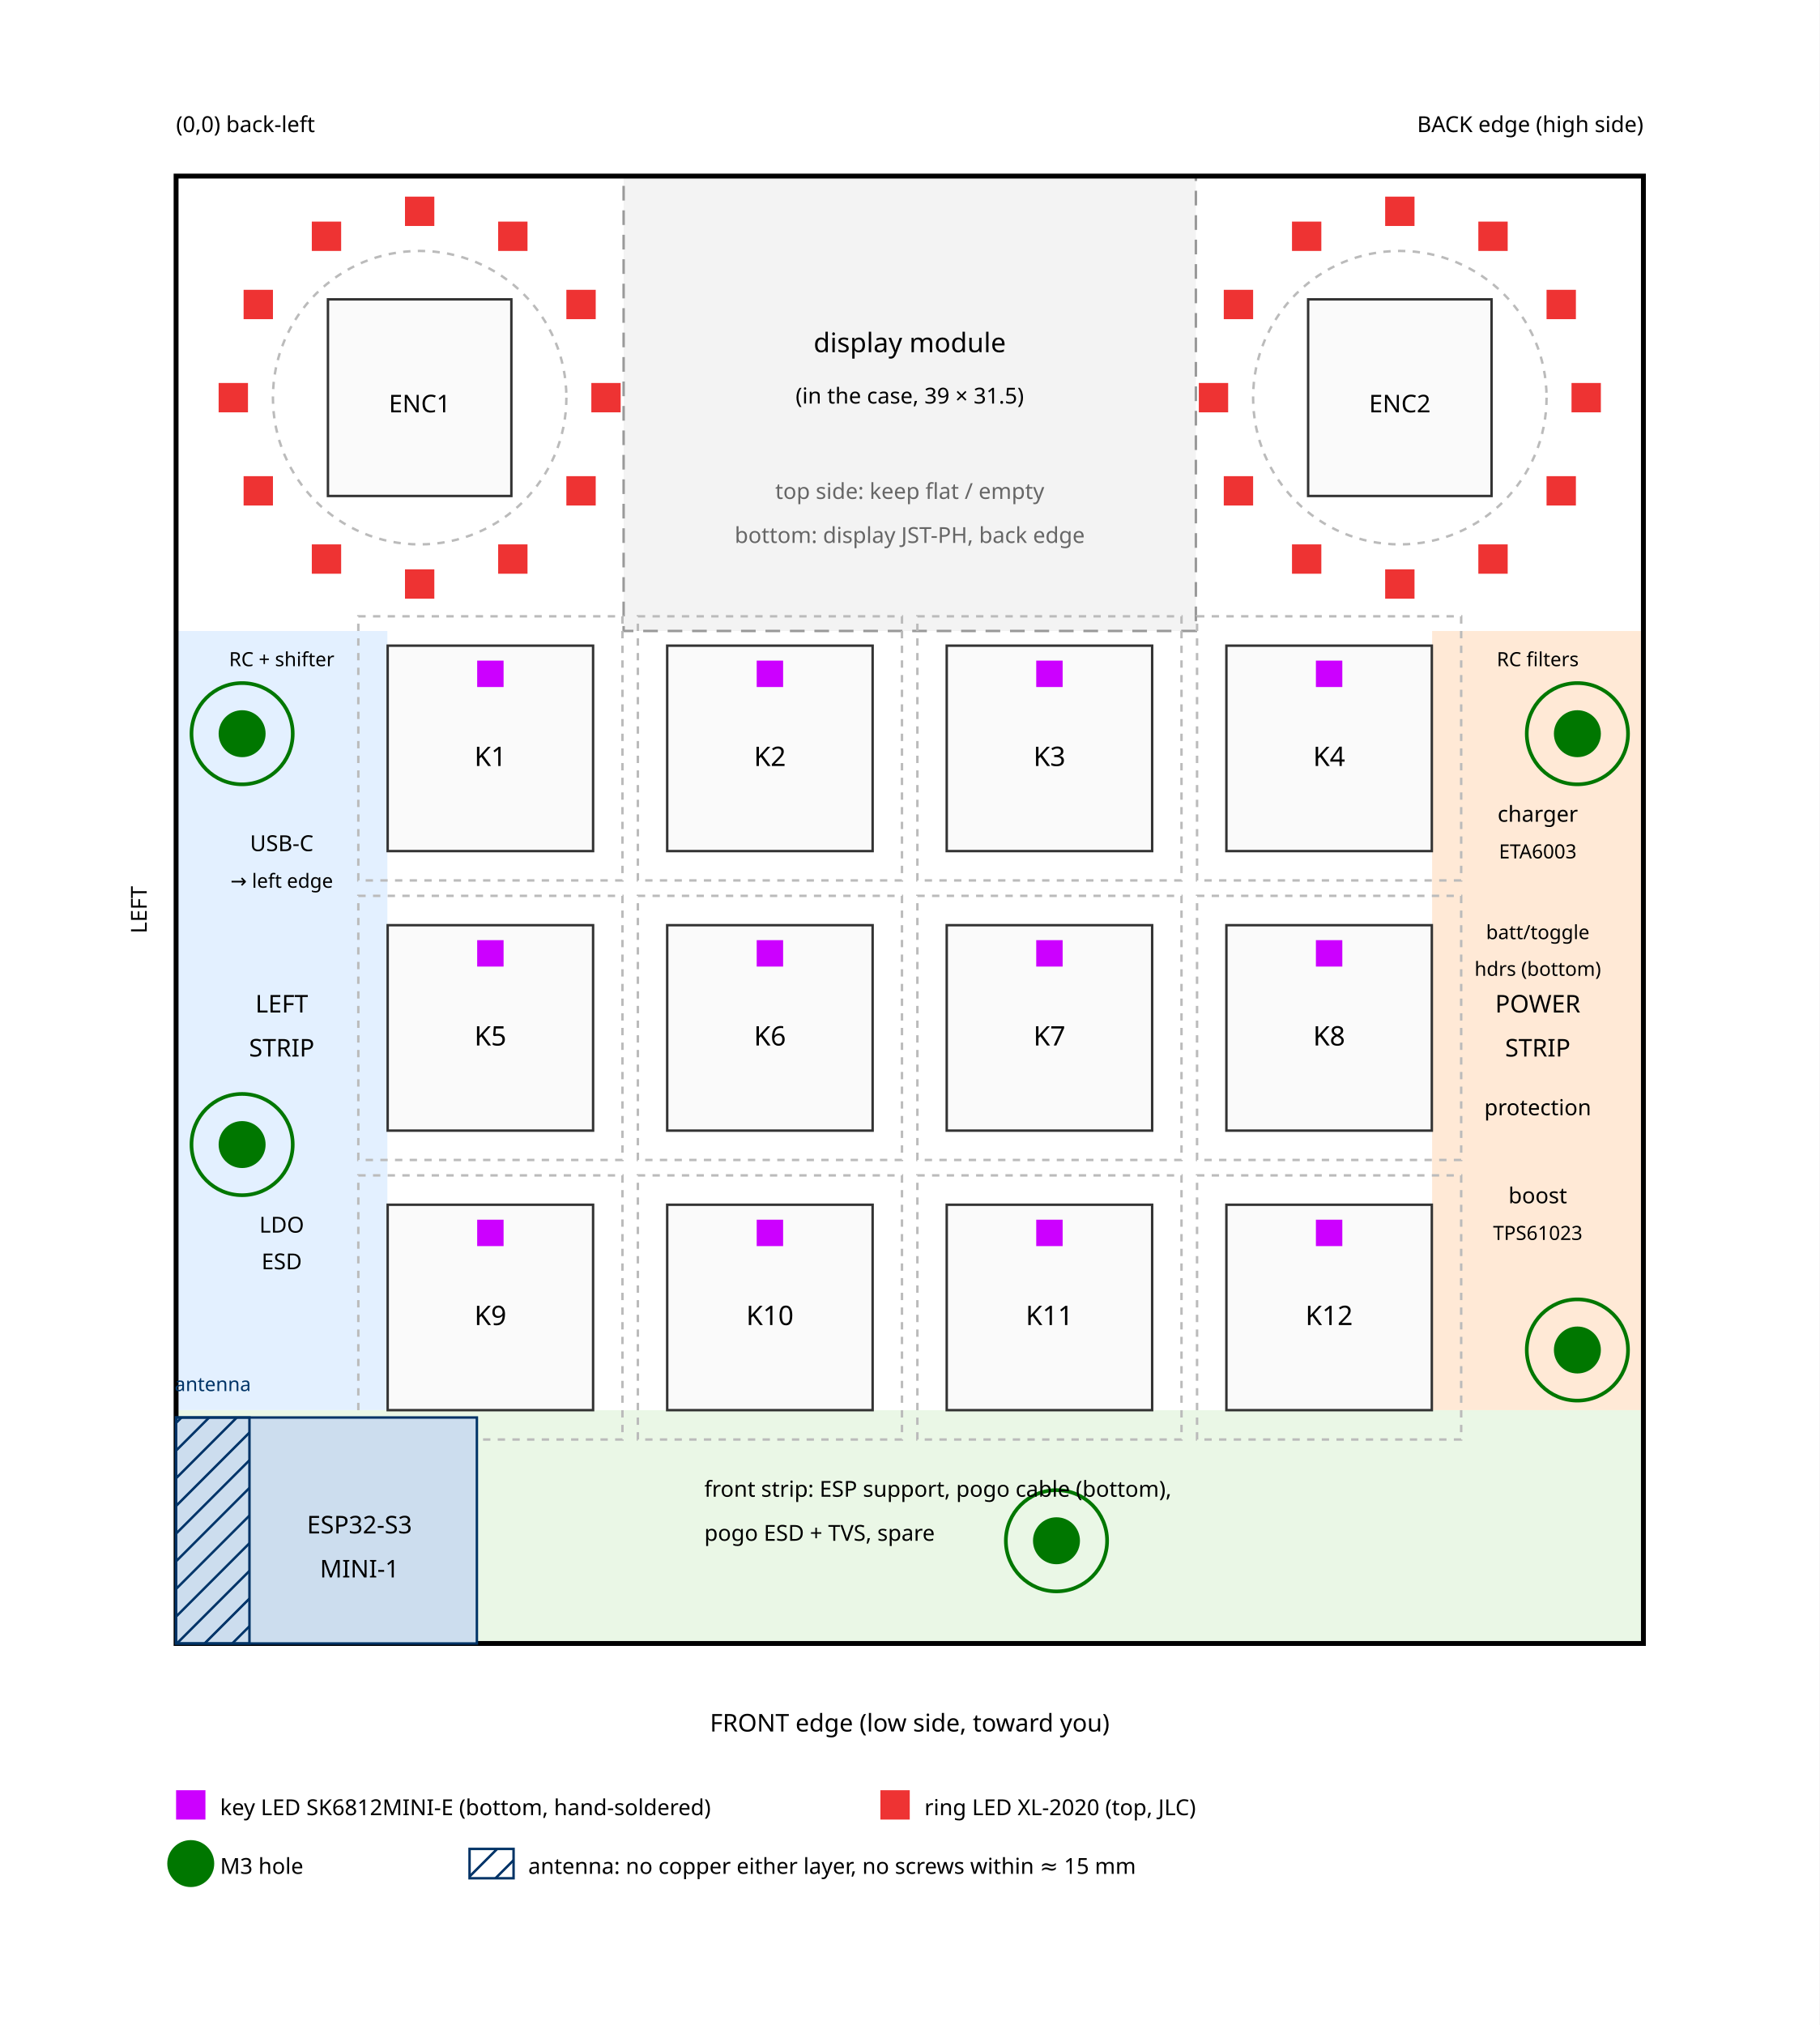
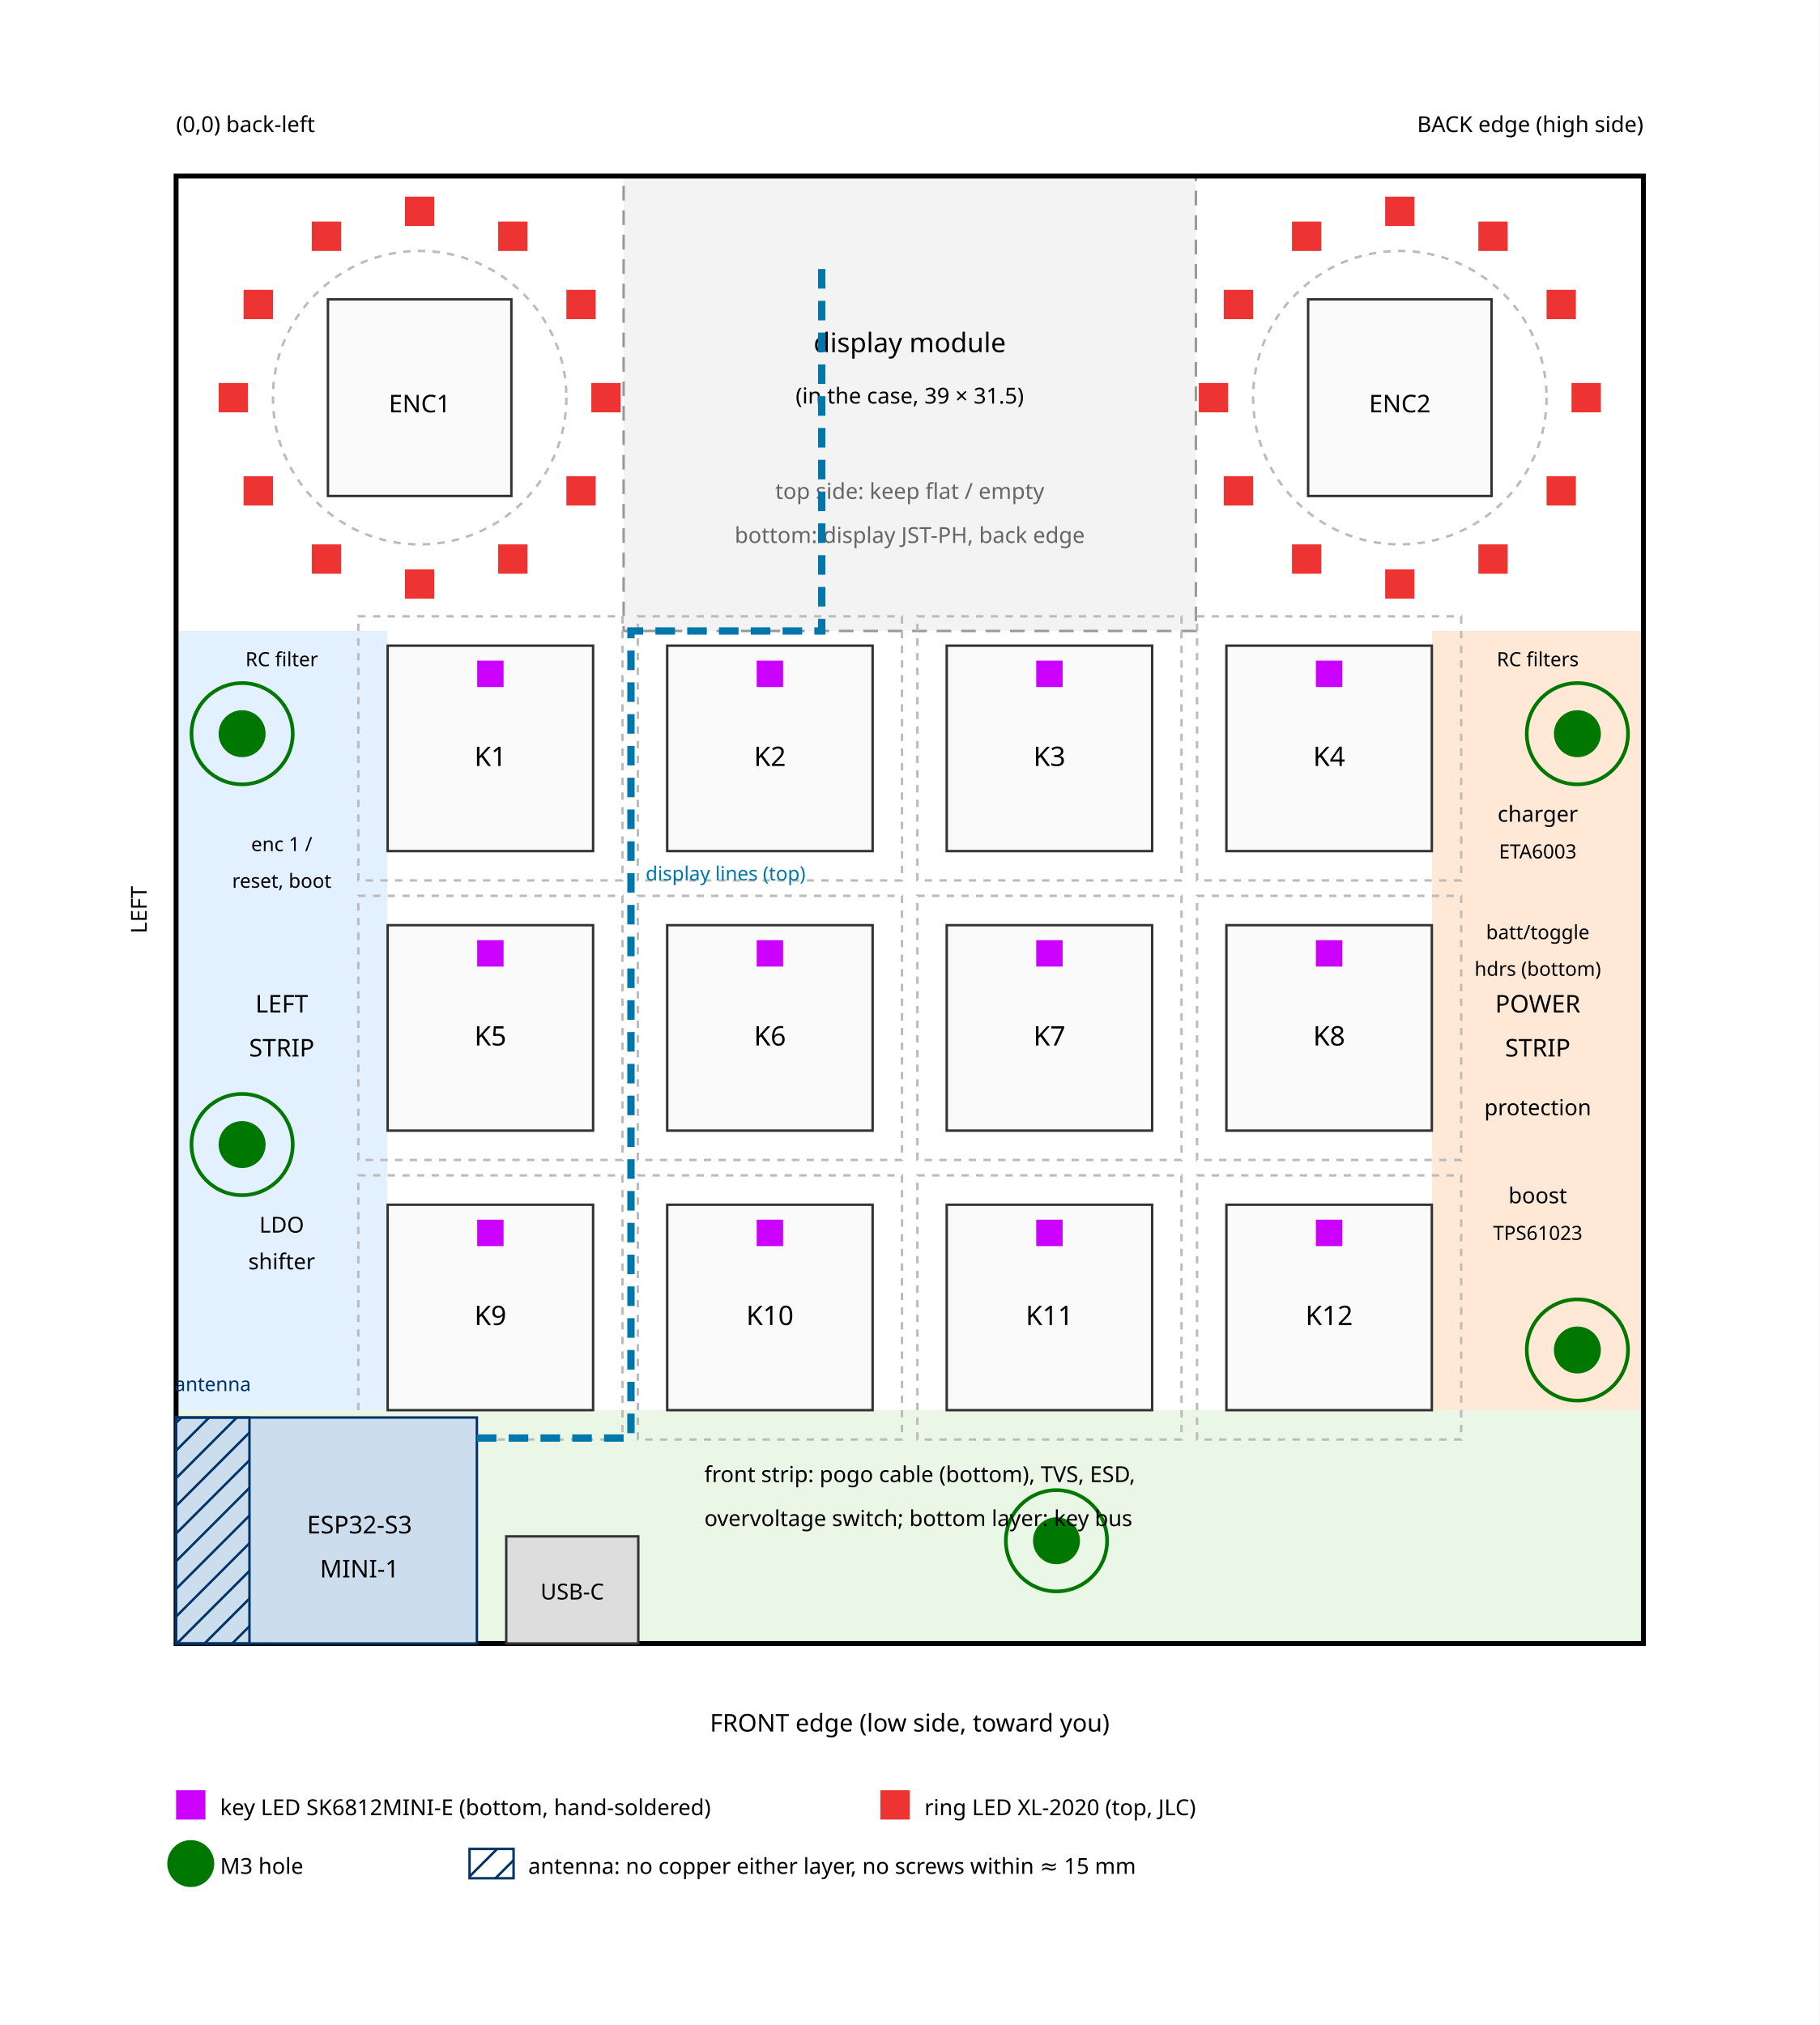
<svg xmlns="http://www.w3.org/2000/svg" width="744" height="828" viewBox="-72 -72 744 828">
  <rect x="-72" y="-72" width="744" height="828" fill="white" />
  <defs>
    <pattern id="h" width="8" height="8" patternUnits="userSpaceOnUse" patternTransform="rotate(45)">
      <line x1="0" y1="0" x2="0" y2="8" stroke="#036" stroke-width="2" />
    </pattern>
  </defs>
  <rect x="0" y="186" width="86.4" height="318.6" fill="#e3f0ff" stroke="none" />
  <text x="43.2" y="342" font-size="10" text-anchor="middle" font-family="sans-serif">LEFT</text>
  <text x="43.2" y="360" font-size="10" text-anchor="middle" font-family="sans-serif">STRIP</text>
  <rect x="513.6" y="186" width="86.4" height="318.6" fill="#ffe9d6" stroke="none" />
  <text x="556.8" y="342" font-size="10" text-anchor="middle" font-family="sans-serif">POWER</text>
  <text x="556.8" y="360" font-size="10" text-anchor="middle" font-family="sans-serif">STRIP</text>
  <rect x="0" y="504.6" width="600" height="95.4" fill="#eaf7e6" stroke="none" />
  <rect x="183.0" y="0" width="234" height="186" fill="#f3f3f3" stroke="#999" stroke-dasharray="6,4" />
  <text x="300" y="72" font-size="11" text-anchor="middle" font-family="sans-serif">display module</text>
  <text x="300" y="93.0" font-size="9" text-anchor="middle" font-family="sans-serif">(in the case, 39 × 31.5)</text>
  <text x="300" y="132" font-size="9" text-anchor="middle" font-family="sans-serif" fill="#666">top side: keep flat / empty</text>
  <text x="300" y="150" font-size="9" text-anchor="middle" font-family="sans-serif" fill="#666">bottom: display JST-PH, back edge</text>
  <rect x="0" y="0" width="600" height="600" fill="none" stroke="black" stroke-width="2" />
  <rect x="74.52" y="180.0" width="108" height="108" fill="none" stroke="#bbb" stroke-dasharray="3,3" />
  <rect x="86.52" y="192.0" width="84" height="84" fill="#fafafa" stroke="#333" />
  <rect x="123.12" y="198.12" width="10.8" height="10.8" fill="#c0f" stroke="none" />
  <text x="128.52" y="241.2" font-size="11" text-anchor="middle" font-family="sans-serif">K1</text>
  <rect x="188.82" y="180.0" width="108" height="108" fill="none" stroke="#bbb" stroke-dasharray="3,3" />
  <rect x="200.82" y="192.0" width="84" height="84" fill="#fafafa" stroke="#333" />
  <rect x="237.42" y="198.12" width="10.8" height="10.8" fill="#c0f" stroke="none" />
  <text x="242.82" y="241.2" font-size="11" text-anchor="middle" font-family="sans-serif">K2</text>
  <rect x="303.12" y="180.0" width="108" height="108" fill="none" stroke="#bbb" stroke-dasharray="3,3" />
  <rect x="315.12" y="192.0" width="84" height="84" fill="#fafafa" stroke="#333" />
  <rect x="351.72" y="198.12" width="10.8" height="10.8" fill="#c0f" stroke="none" />
  <text x="357.12" y="241.2" font-size="11" text-anchor="middle" font-family="sans-serif">K3</text>
  <rect x="417.48" y="180.0" width="108" height="108" fill="none" stroke="#bbb" stroke-dasharray="3,3" />
  <rect x="429.48" y="192.0" width="84" height="84" fill="#fafafa" stroke="#333" />
  <rect x="466.08" y="198.12" width="10.8" height="10.8" fill="#c0f" stroke="none" />
  <text x="471.48" y="241.2" font-size="11" text-anchor="middle" font-family="sans-serif">K4</text>
  <rect x="74.52" y="294.3" width="108" height="108" fill="none" stroke="#bbb" stroke-dasharray="3,3" />
  <rect x="86.52" y="306.3" width="84" height="84" fill="#fafafa" stroke="#333" />
  <rect x="123.12" y="312.42" width="10.8" height="10.8" fill="#c0f" stroke="none" />
  <text x="128.52" y="355.5" font-size="11" text-anchor="middle" font-family="sans-serif">K5</text>
  <rect x="188.82" y="294.3" width="108" height="108" fill="none" stroke="#bbb" stroke-dasharray="3,3" />
  <rect x="200.82" y="306.3" width="84" height="84" fill="#fafafa" stroke="#333" />
  <rect x="237.42" y="312.42" width="10.8" height="10.8" fill="#c0f" stroke="none" />
  <text x="242.82" y="355.5" font-size="11" text-anchor="middle" font-family="sans-serif">K6</text>
  <rect x="303.12" y="294.3" width="108" height="108" fill="none" stroke="#bbb" stroke-dasharray="3,3" />
  <rect x="315.12" y="306.3" width="84" height="84" fill="#fafafa" stroke="#333" />
  <rect x="351.72" y="312.42" width="10.8" height="10.8" fill="#c0f" stroke="none" />
  <text x="357.12" y="355.5" font-size="11" text-anchor="middle" font-family="sans-serif">K7</text>
  <rect x="417.48" y="294.3" width="108" height="108" fill="none" stroke="#bbb" stroke-dasharray="3,3" />
  <rect x="429.48" y="306.3" width="84" height="84" fill="#fafafa" stroke="#333" />
  <rect x="466.08" y="312.42" width="10.8" height="10.8" fill="#c0f" stroke="none" />
  <text x="471.48" y="355.5" font-size="11" text-anchor="middle" font-family="sans-serif">K8</text>
  <rect x="74.52" y="408.6" width="108" height="108" fill="none" stroke="#bbb" stroke-dasharray="3,3" />
  <rect x="86.52" y="420.6" width="84" height="84" fill="#fafafa" stroke="#333" />
  <rect x="123.12" y="426.72" width="10.8" height="10.8" fill="#c0f" stroke="none" />
  <text x="128.52" y="469.8" font-size="11" text-anchor="middle" font-family="sans-serif">K9</text>
  <rect x="188.82" y="408.6" width="108" height="108" fill="none" stroke="#bbb" stroke-dasharray="3,3" />
  <rect x="200.82" y="420.6" width="84" height="84" fill="#fafafa" stroke="#333" />
  <rect x="237.42" y="426.72" width="10.8" height="10.8" fill="#c0f" stroke="none" />
  <text x="242.82" y="469.8" font-size="11" text-anchor="middle" font-family="sans-serif">K10</text>
  <rect x="303.12" y="408.6" width="108" height="108" fill="none" stroke="#bbb" stroke-dasharray="3,3" />
  <rect x="315.12" y="420.6" width="84" height="84" fill="#fafafa" stroke="#333" />
  <rect x="351.72" y="426.72" width="10.8" height="10.8" fill="#c0f" stroke="none" />
  <text x="357.12" y="469.8" font-size="11" text-anchor="middle" font-family="sans-serif">K11</text>
  <rect x="417.48" y="408.6" width="108" height="108" fill="none" stroke="#bbb" stroke-dasharray="3,3" />
  <rect x="429.48" y="420.6" width="84" height="84" fill="#fafafa" stroke="#333" />
  <rect x="466.08" y="426.72" width="10.8" height="10.8" fill="#c0f" stroke="none" />
  <text x="471.48" y="469.8" font-size="11" text-anchor="middle" font-family="sans-serif">K12</text>
  <circle cx="99.6" cy="90.6" r="60" fill="none" stroke="#bbb" stroke-dasharray="3,3" />
  <rect x="62.1" y="50.4" width="75.0" height="80.4" fill="#fafafa" stroke="#333" />
  <text x="99.6" y="96.6" font-size="10" text-anchor="middle" font-family="sans-serif">ENC1</text>
  <rect x="93.6" y="8.4" width="12" height="12" fill="#e33" stroke="none" />
  <rect x="131.7" y="18.609" width="12" height="12" fill="#e33" stroke="none" />
  <rect x="159.591" y="46.5" width="12" height="12" fill="#e33" stroke="none" />
  <rect x="169.8" y="84.6" width="12" height="12" fill="#e33" stroke="none" />
  <rect x="159.591" y="122.7" width="12" height="12" fill="#e33" stroke="none" />
  <rect x="131.7" y="150.591" width="12" height="12" fill="#e33" stroke="none" />
  <rect x="93.6" y="160.8" width="12" height="12" fill="#e33" stroke="none" />
  <rect x="55.5" y="150.591" width="12" height="12" fill="#e33" stroke="none" />
  <rect x="27.609" y="122.7" width="12" height="12" fill="#e33" stroke="none" />
  <rect x="17.4" y="84.6" width="12" height="12" fill="#e33" stroke="none" />
  <rect x="27.609" y="46.5" width="12" height="12" fill="#e33" stroke="none" />
  <rect x="55.5" y="18.609" width="12" height="12" fill="#e33" stroke="none" />
  <circle cx="500.4" cy="90.6" r="60" fill="none" stroke="#bbb" stroke-dasharray="3,3" />
  <rect x="462.9" y="50.4" width="75.0" height="80.4" fill="#fafafa" stroke="#333" />
  <text x="500.4" y="96.6" font-size="10" text-anchor="middle" font-family="sans-serif">ENC2</text>
  <rect x="494.4" y="8.4" width="12" height="12" fill="#e33" stroke="none" />
  <rect x="532.5" y="18.609" width="12" height="12" fill="#e33" stroke="none" />
  <rect x="560.391" y="46.5" width="12" height="12" fill="#e33" stroke="none" />
  <rect x="570.6" y="84.6" width="12" height="12" fill="#e33" stroke="none" />
  <rect x="560.391" y="122.7" width="12" height="12" fill="#e33" stroke="none" />
  <rect x="532.5" y="150.591" width="12" height="12" fill="#e33" stroke="none" />
  <rect x="494.4" y="160.8" width="12" height="12" fill="#e33" stroke="none" />
  <rect x="456.3" y="150.591" width="12" height="12" fill="#e33" stroke="none" />
  <rect x="428.409" y="122.7" width="12" height="12" fill="#e33" stroke="none" />
  <rect x="418.2" y="84.6" width="12" height="12" fill="#e33" stroke="none" />
  <rect x="428.409" y="46.5" width="12" height="12" fill="#e33" stroke="none" />
  <rect x="456.3" y="18.609" width="12" height="12" fill="#e33" stroke="none" />
  <rect x="0" y="507.6" width="123.0" height="92.4" fill="#cde" stroke="#036" />
  <rect x="0" y="507.6" width="30" height="92.4" fill="url(#h)" stroke="#036" />
  <text x="75.0" y="555.0" font-size="10" text-anchor="middle" font-family="sans-serif">ESP32-S3</text>
  <text x="75.0" y="573.0" font-size="10" text-anchor="middle" font-family="sans-serif">MINI-1</text>
  <text x="15.0" y="496.8" font-size="8" text-anchor="middle" font-family="sans-serif" fill="#036">antenna</text>
  <circle cx="27.0" cy="228" r="20.7" fill="none" stroke="#070" stroke-width="1.5" />
  <circle cx="27.0" cy="228" r="9.6" fill="#070" />
  <circle cx="573.0" cy="228" r="20.7" fill="none" stroke="#070" stroke-width="1.5" />
  <circle cx="573.0" cy="228" r="9.6" fill="#070" />
  <circle cx="27.0" cy="396" r="20.7" fill="none" stroke="#070" stroke-width="1.5" />
  <circle cx="27.0" cy="396" r="9.6" fill="#070" />
  <circle cx="573.0" cy="480" r="20.7" fill="none" stroke="#070" stroke-width="1.5" />
  <circle cx="573.0" cy="480" r="9.6" fill="#070" />
  <circle cx="360" cy="558" r="20.7" fill="none" stroke="#070" stroke-width="1.5" />
  <circle cx="360" cy="558" r="9.6" fill="#070" />
  <text x="360" y="552" font-size="9" text-anchor="middle" font-family="sans-serif" />
-   <text x="216" y="540" font-size="9" text-anchor="start" font-family="sans-serif">front strip: ESP support, pogo cable (bottom),</text>
-   <text x="216" y="558" font-size="9" text-anchor="start" font-family="sans-serif">pogo ESD + TVS, spare</text>
-   <text x="43.2" y="276" font-size="9" text-anchor="middle" font-family="sans-serif">USB-C</text>
-   <text x="43.2" y="291.0" font-size="8" text-anchor="middle" font-family="sans-serif">→ left edge</text>
+   <rect x="135.0" y="556.2" width="54" height="43.8" fill="#ddd" stroke="#333" />
+   <text x="162" y="582" font-size="9" text-anchor="middle" font-family="sans-serif">USB-C</text>
+   <text x="216" y="534" font-size="9" text-anchor="start" font-family="sans-serif">front strip: pogo cable (bottom), TVS, ESD,</text>
+   <text x="216" y="552" font-size="9" text-anchor="start" font-family="sans-serif">overvoltage switch; bottom layer: key bus</text>
+   <text x="43.2" y="276" font-size="8" text-anchor="middle" font-family="sans-serif">enc 1 /</text>
+   <text x="43.2" y="291.0" font-size="8" text-anchor="middle" font-family="sans-serif">reset, boot</text>
  <text x="43.2" y="432" font-size="9" text-anchor="middle" font-family="sans-serif">LDO</text>
-   <text x="43.2" y="447.0" font-size="9" text-anchor="middle" font-family="sans-serif">ESD</text>
-   <text x="43.2" y="200.4" font-size="8" text-anchor="middle" font-family="sans-serif">RC + shifter</text>
+   <text x="43.2" y="447.0" font-size="9" text-anchor="middle" font-family="sans-serif">shifter</text>
+   <text x="43.2" y="200.4" font-size="8" text-anchor="middle" font-family="sans-serif">RC filter</text>
  <text x="556.8" y="200.4" font-size="8" text-anchor="middle" font-family="sans-serif">RC filters</text>
  <text x="556.8" y="264" font-size="9" text-anchor="middle" font-family="sans-serif">charger</text>
  <text x="556.8" y="279.0" font-size="8" text-anchor="middle" font-family="sans-serif">ETA6003</text>
  <text x="556.8" y="384" font-size="9" text-anchor="middle" font-family="sans-serif">protection</text>
  <text x="556.8" y="420" font-size="9" text-anchor="middle" font-family="sans-serif">boost</text>
  <text x="556.8" y="435.0" font-size="8" text-anchor="middle" font-family="sans-serif">TPS61023</text>
  <text x="556.8" y="312" font-size="8" text-anchor="middle" font-family="sans-serif">batt/toggle</text>
  <text x="556.8" y="327.0" font-size="8" text-anchor="middle" font-family="sans-serif">hdrs (bottom)</text>
+   <path d="M 123.0 516 L 186 516 L 186 186 L 264 186 L 264 36" fill="none" stroke="#07a" stroke-width="3" stroke-dasharray="8,5" />
+   <text x="192" y="288" font-size="8" text-anchor="start" font-family="sans-serif" fill="#07a">display lines (top)</text>
  <text x="0" y="-18" font-size="9" text-anchor="start" font-family="sans-serif">(0,0) back-left</text>
  <text x="600" y="-18" font-size="9" text-anchor="end" font-family="sans-serif">BACK edge (high side)</text>
  <text x="300" y="636" font-size="10" text-anchor="middle" font-family="sans-serif">FRONT edge (low side, toward you)</text>
  <text x="-12" y="300" font-size="9" text-anchor="middle" font-family="sans-serif" transform="rotate(-90 -12 300)">LEFT</text>
  <rect x="0" y="660" width="12" height="12" fill="#c0f" />
  <text x="18" y="670.2" font-size="9" text-anchor="start" font-family="sans-serif">key LED SK6812MINI-E (bottom, hand-soldered)</text>
  <rect x="288" y="660" width="12" height="12" fill="#e33" />
  <text x="306" y="670.2" font-size="9" text-anchor="start" font-family="sans-serif">ring LED XL-2020 (top, JLC)</text>
  <circle cx="6" cy="690" r="9.6" fill="#070" />
  <text x="18" y="694.2" font-size="9" text-anchor="start" font-family="sans-serif">M3 hole</text>
  <rect x="120" y="684" width="18" height="12" fill="url(#h)" stroke="#036" />
  <text x="144" y="694.2" font-size="9" text-anchor="start" font-family="sans-serif">antenna: no copper either layer, no screws within ≈ 15 mm</text>
</svg>
